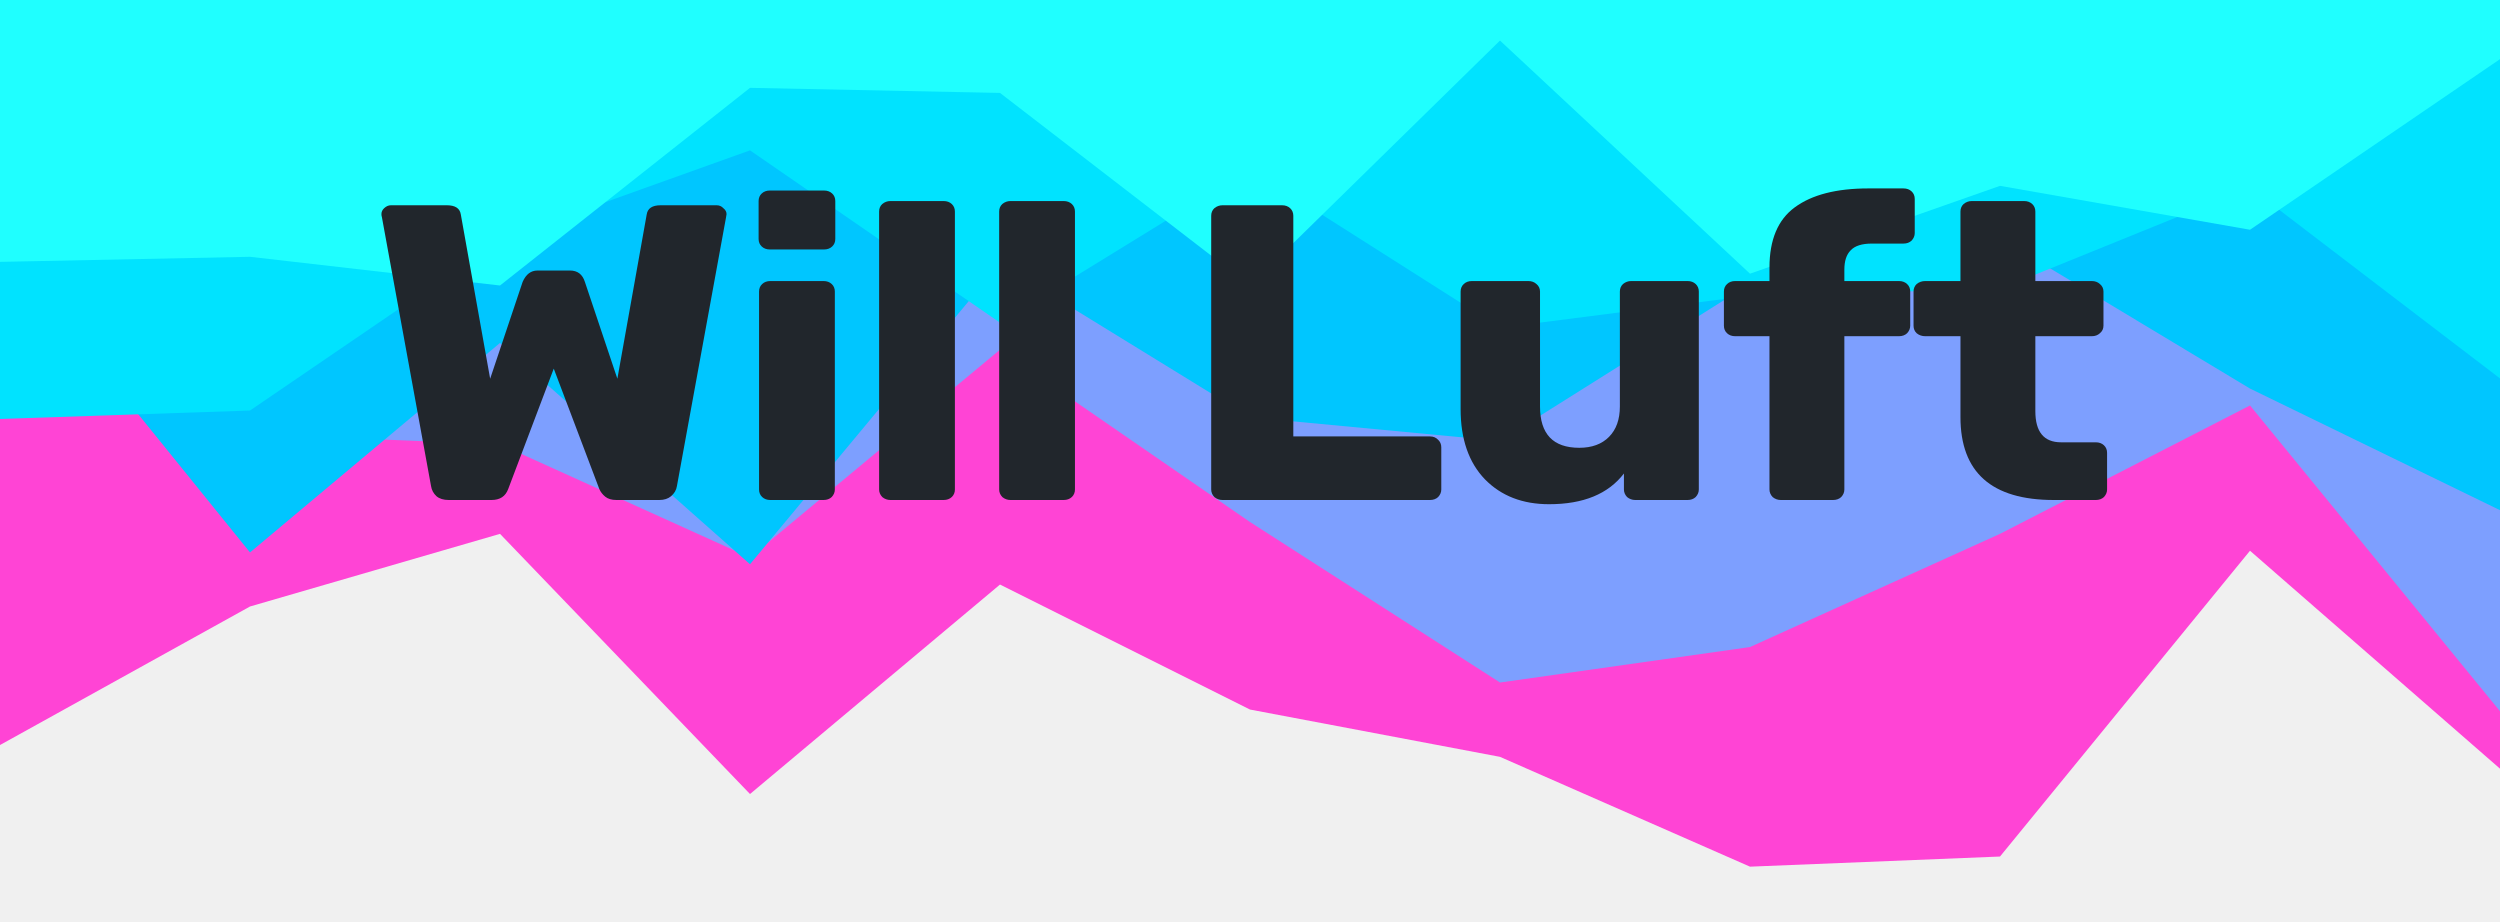
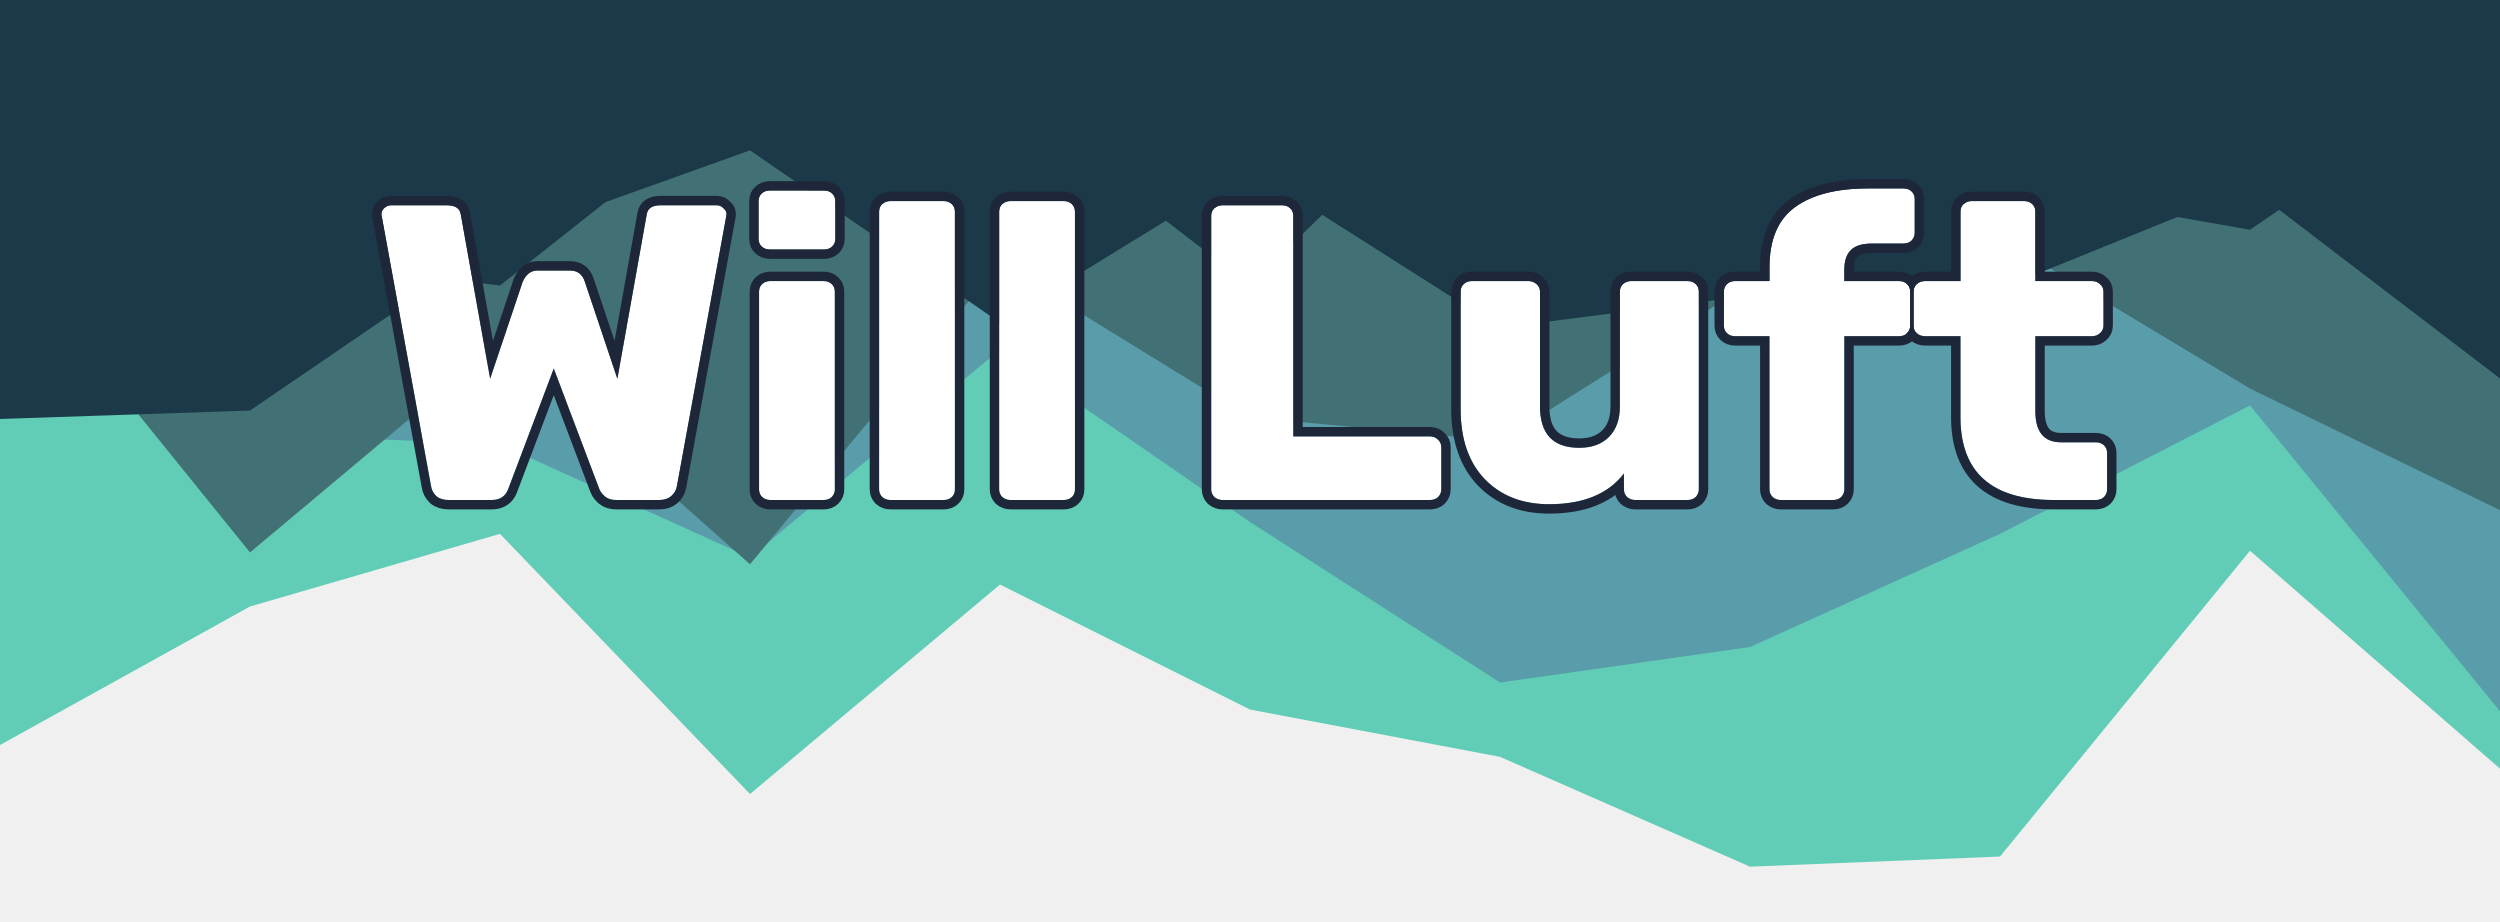
<svg xmlns="http://www.w3.org/2000/svg" width="266" height="98" viewBox="0 0 266 98" fill="none">
-   <path d="M0 79.271L26.6 64.531L53.2 56.802L79.8 84.484L106.4 62.195L133 75.496L159.6 80.529L186.2 92.213L212.8 91.135L239.4 58.599L266 81.788V0H239.4H212.8H186.2H159.6H133H106.4H79.8H53.2H26.6H0V79.271Z" fill="#FF44D5" />
-   <path d="M0 41.163L26.6 46.197L53.2 47.275L79.8 59.319L106.4 37.209L133 55.544L159.6 72.62L186.2 68.845L212.8 56.802L239.4 43.141L266 75.676V0H239.4H212.8H186.2H159.6H133H106.4H79.8H53.2H26.6H0V41.163Z" fill="#7D9FFF" />
-   <path d="M0 25.884L26.6 58.779L53.2 36.49L79.8 60.038L106.4 28.041L133 44.399L159.6 46.916L186.2 30.198L212.8 25.345L239.4 41.343L266 54.285V0H239.4H212.8H186.2H159.6H133H106.4H79.8H53.2H26.6H0V25.884Z" fill="#00C6FF" />
-   <path d="M0 44.579L26.6 43.68L53.2 25.525L79.8 15.998L106.4 34.333L133 17.975L159.6 34.872L186.2 31.457L212.8 30.738L239.4 19.953L266 40.265V0H239.4H212.8H186.2H159.6H133H106.4H79.8H53.2H26.6H0V44.579Z" fill="#00E3FF" />
-   <path d="M0 27.862L26.6 27.323L53.2 30.378L79.8 9.347L106.4 9.886L133 30.378L159.6 4.314L186.2 29.12L212.8 19.773L239.4 24.446L266 6.291V0H239.4H212.8H186.2H159.6H133H106.4H79.8H53.2H26.6H0V27.862Z" fill="#1FFFFF" />
-   <path d="M47.736 53.2C47.192 53.2 46.76 53.066 46.44 52.797C46.12 52.498 45.928 52.14 45.864 51.722L40.632 23.094C40.6 23.005 40.584 22.9 40.584 22.781C40.584 22.542 40.68 22.333 40.872 22.154C41.096 21.945 41.336 21.84 41.592 21.84H47.544C48.44 21.84 48.936 22.169 49.032 22.826L52.152 40.298L55.608 29.994C55.96 29.187 56.488 28.784 57.192 28.784H60.648C61.448 28.784 61.976 29.187 62.232 29.994L65.688 40.298L68.808 22.826C68.904 22.169 69.4 21.84 70.296 21.84H76.248C76.536 21.84 76.776 21.945 76.968 22.154C77.192 22.333 77.304 22.542 77.304 22.781L77.256 23.094L72.024 51.722C71.96 52.14 71.752 52.498 71.4 52.797C71.08 53.066 70.664 53.2 70.152 53.2H65.592C65.08 53.2 64.68 53.081 64.392 52.842C64.104 52.603 63.896 52.334 63.768 52.035L58.92 39.222L54.072 52.035C53.784 52.812 53.192 53.2 52.296 53.2H47.736Z" fill="#21262C" />
-   <path d="M81.915 26.544C81.563 26.544 81.275 26.439 81.051 26.23C80.827 26.021 80.715 25.753 80.715 25.424V21.392C80.715 21.063 80.827 20.795 81.051 20.586C81.275 20.377 81.563 20.272 81.915 20.272H87.675C88.027 20.272 88.315 20.377 88.539 20.586C88.763 20.795 88.875 21.063 88.875 21.392V25.424C88.875 25.753 88.763 26.021 88.539 26.23C88.315 26.439 88.027 26.544 87.675 26.544H81.915ZM81.963 53.2C81.611 53.2 81.323 53.095 81.099 52.886C80.875 52.677 80.763 52.408 80.763 52.08V31.024C80.763 30.695 80.875 30.427 81.099 30.218C81.323 30.009 81.611 29.904 81.963 29.904H87.627C87.979 29.904 88.267 30.009 88.491 30.218C88.715 30.427 88.827 30.695 88.827 31.024V52.08C88.827 52.379 88.715 52.647 88.491 52.886C88.267 53.095 87.979 53.2 87.627 53.2H81.963Z" fill="#21262C" />
-   <path d="M94.737 53.2C94.417 53.2 94.129 53.095 93.873 52.886C93.649 52.647 93.537 52.379 93.537 52.08V22.512C93.537 22.183 93.649 21.915 93.873 21.706C94.129 21.497 94.417 21.392 94.737 21.392H100.401C100.753 21.392 101.041 21.497 101.265 21.706C101.489 21.915 101.601 22.183 101.601 22.512V52.08C101.601 52.408 101.489 52.677 101.265 52.886C101.041 53.095 100.753 53.2 100.401 53.2H94.737Z" fill="#21262C" />
-   <path d="M107.511 53.2C107.191 53.2 106.903 53.095 106.647 52.886C106.423 52.647 106.311 52.379 106.311 52.08V22.512C106.311 22.183 106.423 21.915 106.647 21.706C106.903 21.497 107.191 21.392 107.511 21.392H113.175C113.527 21.392 113.815 21.497 114.039 21.706C114.263 21.915 114.375 22.183 114.375 22.512V52.08C114.375 52.408 114.263 52.677 114.039 52.886C113.815 53.095 113.527 53.2 113.175 53.2H107.511Z" fill="#21262C" />
-   <path d="M130.072 53.2C129.752 53.2 129.464 53.095 129.208 52.886C128.984 52.647 128.872 52.379 128.872 52.08V22.96C128.872 22.631 128.984 22.363 129.208 22.154C129.464 21.945 129.752 21.84 130.072 21.84H136.409C136.76 21.84 137.049 21.945 137.272 22.154C137.496 22.363 137.608 22.631 137.608 22.96V46.435H152.152C152.505 46.435 152.792 46.555 153.016 46.794C153.24 47.003 153.353 47.271 153.353 47.6V52.08C153.353 52.379 153.24 52.647 153.016 52.886C152.792 53.095 152.505 53.2 152.152 53.2H130.072Z" fill="#21262C" />
-   <path d="M164.818 53.648C162.002 53.648 159.73 52.767 158.002 51.005C156.274 49.213 155.41 46.719 155.41 43.523V31.024C155.41 30.695 155.522 30.427 155.746 30.218C155.97 30.009 156.258 29.904 156.61 29.904H162.61C162.962 29.904 163.25 30.009 163.474 30.218C163.73 30.427 163.858 30.695 163.858 31.024V43.254C163.858 46.181 165.25 47.645 168.034 47.645C169.378 47.645 170.434 47.257 171.202 46.48C171.97 45.703 172.354 44.628 172.354 43.254V31.024C172.354 30.695 172.466 30.427 172.69 30.218C172.946 30.009 173.234 29.904 173.554 29.904H179.554C179.906 29.904 180.194 30.009 180.418 30.218C180.642 30.427 180.754 30.695 180.754 31.024V52.08C180.754 52.379 180.642 52.647 180.418 52.886C180.194 53.095 179.906 53.2 179.554 53.2H173.986C173.666 53.2 173.378 53.095 173.122 52.886C172.898 52.647 172.786 52.379 172.786 52.08V50.378C171.122 52.558 168.466 53.648 164.818 53.648Z" fill="#21262C" />
-   <path d="M189.472 53.2C189.152 53.2 188.864 53.095 188.608 52.886C188.384 52.647 188.272 52.379 188.272 52.08V35.773H184.624C184.272 35.773 183.984 35.668 183.76 35.459C183.536 35.25 183.424 34.981 183.424 34.653V31.024C183.424 30.695 183.536 30.427 183.76 30.218C183.984 30.009 184.272 29.904 184.624 29.904H188.272V28.47C188.272 25.514 189.168 23.378 190.96 22.064C192.784 20.72 195.392 20.048 198.784 20.048H202.528C202.88 20.048 203.168 20.152 203.392 20.362C203.616 20.571 203.728 20.839 203.728 21.168V24.797C203.728 25.095 203.616 25.364 203.392 25.603C203.168 25.812 202.88 25.917 202.528 25.917H199.168C198.112 25.917 197.36 26.156 196.912 26.634C196.464 27.082 196.24 27.768 196.24 28.694V29.904H202.048C202.4 29.904 202.688 30.009 202.912 30.218C203.136 30.427 203.248 30.695 203.248 31.024V34.653C203.248 34.951 203.136 35.22 202.912 35.459C202.688 35.668 202.4 35.773 202.048 35.773H196.24V52.08C196.24 52.379 196.128 52.647 195.904 52.886C195.68 53.095 195.392 53.2 195.04 53.2H189.472Z" fill="#21262C" />
-   <path d="M218.529 53.2C211.905 53.2 208.593 50.258 208.593 44.374V35.773H204.849C204.497 35.773 204.193 35.668 203.937 35.459C203.713 35.25 203.601 34.981 203.601 34.653V31.024C203.601 30.695 203.713 30.427 203.937 30.218C204.193 30.009 204.497 29.904 204.849 29.904H208.593V22.512C208.593 22.183 208.705 21.915 208.929 21.706C209.185 21.497 209.473 21.392 209.793 21.392H215.361C215.713 21.392 216.001 21.497 216.225 21.706C216.449 21.915 216.561 22.183 216.561 22.512V29.904H222.561C222.913 29.904 223.201 30.009 223.425 30.218C223.681 30.427 223.809 30.695 223.809 31.024V34.653C223.809 34.981 223.681 35.25 223.425 35.459C223.201 35.668 222.913 35.773 222.561 35.773H216.561V43.747C216.561 45.957 217.473 47.062 219.297 47.062H222.993C223.345 47.062 223.633 47.167 223.857 47.376C224.081 47.585 224.193 47.854 224.193 48.182V52.08C224.193 52.379 224.081 52.647 223.857 52.886C223.633 53.095 223.345 53.2 222.993 53.2H218.529Z" fill="#21262C" />
+   <path d="M0 79.271L26.6 64.531L53.2 56.802L79.8 84.484L106.4 62.195L133 75.496L159.6 80.529L186.2 92.213L212.8 91.135L239.4 58.599L266 81.788V0H239.4H212.8H186.2H159.6H133H106.4H79.8H53.2H26.6H0V79.271Z" fill="#61CDB6" />
+   <path d="M0 41.163L26.6 46.197L53.2 47.275L79.8 59.319L106.4 37.209L133 55.544L159.6 72.62L186.2 68.845L212.8 56.802L239.4 43.141L266 75.676V0H239.4H212.8H186.2H159.6H133H106.4H79.8H53.2H26.6H0V41.163Z" fill="#599DAB" />
+   <path d="M0 25.884L26.6 58.779L53.2 36.49L79.8 60.038L106.4 28.041L133 44.399L159.6 46.916L186.2 30.198L212.8 25.345L239.4 41.343L266 54.285V0H239.4H212.8H186.2H159.6H133H106.4H79.8H53.2H26.6H0V25.884Z" fill="#427175" />
+   <path d="M0 44.579L26.6 43.68L53.2 25.525L79.8 15.998L106.4 34.333L133 17.975L159.6 34.872L186.2 31.457L212.8 30.738L239.4 19.953L266 40.265V0H239.4H212.8H186.2H159.6H133H106.4H79.8H53.2H26.6H0V44.579Z" fill="#1B3948" />
+   <path d="M0 27.862L26.6 27.323L53.2 30.378L79.8 9.347L106.4 9.886L133 30.378L159.6 4.314L186.2 29.12L212.8 19.773L239.4 24.446L266 6.291V0H239.4H212.8H186.2H159.6H133H106.4H79.8H53.2H26.6H0V27.862Z" fill="#1B3948" />
+   <mask id="path-6-outside-1_16:200" maskUnits="userSpaceOnUse" x="39.584" y="19.048" width="186" height="36" fill="black">
+     <rect fill="white" x="39.584" y="19.048" width="186" height="36" />
+     <path d="M47.736 53.2C47.192 53.2 46.76 53.066 46.44 52.797C46.12 52.498 45.928 52.14 45.864 51.722L40.632 23.094C40.6 23.005 40.584 22.9 40.584 22.781C40.584 22.542 40.68 22.333 40.872 22.154C41.096 21.945 41.336 21.84 41.592 21.84H47.544C48.44 21.84 48.936 22.169 49.032 22.826L52.152 40.298L55.608 29.994C55.96 29.187 56.488 28.784 57.192 28.784H60.648C61.448 28.784 61.976 29.187 62.232 29.994L65.688 40.298L68.808 22.826C68.904 22.169 69.4 21.84 70.296 21.84H76.248C76.536 21.84 76.776 21.945 76.968 22.154C77.192 22.333 77.304 22.542 77.304 22.781L77.256 23.094L72.024 51.722C71.96 52.14 71.752 52.498 71.4 52.797C71.08 53.066 70.664 53.2 70.152 53.2H65.592C65.08 53.2 64.68 53.081 64.392 52.842C64.104 52.603 63.896 52.334 63.768 52.035L58.92 39.222L54.072 52.035C53.784 52.812 53.192 53.2 52.296 53.2H47.736Z" />
+     <path d="M81.915 26.544C81.563 26.544 81.275 26.439 81.051 26.23C80.827 26.021 80.715 25.753 80.715 25.424V21.392C80.715 21.063 80.827 20.795 81.051 20.586C81.275 20.377 81.563 20.272 81.915 20.272H87.675C88.027 20.272 88.315 20.377 88.539 20.586C88.763 20.795 88.875 21.063 88.875 21.392V25.424C88.875 25.753 88.763 26.021 88.539 26.23C88.315 26.439 88.027 26.544 87.675 26.544H81.915ZM81.963 53.2C81.611 53.2 81.323 53.095 81.099 52.886C80.875 52.677 80.763 52.408 80.763 52.08V31.024C80.763 30.695 80.875 30.427 81.099 30.218C81.323 30.009 81.611 29.904 81.963 29.904H87.627C87.979 29.904 88.267 30.009 88.491 30.218C88.715 30.427 88.827 30.695 88.827 31.024V52.08C88.827 52.379 88.715 52.647 88.491 52.886C88.267 53.095 87.979 53.2 87.627 53.2H81.963Z" />
+     <path d="M94.737 53.2C94.417 53.2 94.129 53.095 93.873 52.886C93.649 52.647 93.537 52.379 93.537 52.08V22.512C93.537 22.183 93.649 21.915 93.873 21.706C94.129 21.497 94.417 21.392 94.737 21.392H100.401C100.753 21.392 101.041 21.497 101.265 21.706C101.489 21.915 101.601 22.183 101.601 22.512V52.08C101.601 52.408 101.489 52.677 101.265 52.886C101.041 53.095 100.753 53.2 100.401 53.2H94.737Z" />
+     <path d="M107.511 53.2C107.191 53.2 106.903 53.095 106.647 52.886C106.423 52.647 106.311 52.379 106.311 52.08V22.512C106.311 22.183 106.423 21.915 106.647 21.706C106.903 21.497 107.191 21.392 107.511 21.392H113.175C113.527 21.392 113.815 21.497 114.039 21.706C114.263 21.915 114.375 22.183 114.375 22.512V52.08C114.375 52.408 114.263 52.677 114.039 52.886C113.815 53.095 113.527 53.2 113.175 53.2H107.511Z" />
+     <path d="M130.072 53.2C129.752 53.2 129.464 53.095 129.208 52.886C128.984 52.647 128.872 52.379 128.872 52.08V22.96C128.872 22.631 128.984 22.363 129.208 22.154C129.464 21.945 129.752 21.84 130.072 21.84H136.409C136.761 21.84 137.048 21.945 137.272 22.154C137.496 22.363 137.608 22.631 137.608 22.96V46.435H152.152C152.504 46.435 152.792 46.555 153.016 46.794C153.24 47.003 153.353 47.271 153.353 47.6V52.08C153.353 52.379 153.24 52.647 153.016 52.886C152.792 53.095 152.504 53.2 152.152 53.2H130.072Z" />
+     <path d="M164.818 53.648C162.002 53.648 159.73 52.767 158.002 51.005C156.274 49.213 155.41 46.719 155.41 43.523V31.024C155.41 30.695 155.522 30.427 155.746 30.218C155.97 30.009 156.258 29.904 156.61 29.904H162.61C162.962 29.904 163.25 30.009 163.474 30.218C163.73 30.427 163.858 30.695 163.858 31.024V43.254C163.858 46.181 165.25 47.645 168.034 47.645C169.378 47.645 170.434 47.257 171.202 46.48C171.97 45.703 172.354 44.628 172.354 43.254V31.024C172.354 30.695 172.466 30.427 172.69 30.218C172.946 30.009 173.234 29.904 173.554 29.904H179.554C179.906 29.904 180.194 30.009 180.418 30.218C180.642 30.427 180.754 30.695 180.754 31.024V52.08C180.754 52.379 180.642 52.647 180.418 52.886C180.194 53.095 179.906 53.2 179.554 53.2H173.986C173.666 53.2 173.378 53.095 173.122 52.886C172.898 52.647 172.786 52.379 172.786 52.08V50.378C171.122 52.558 168.466 53.648 164.818 53.648Z" />
+     <path d="M189.472 53.2C189.152 53.2 188.864 53.095 188.608 52.886C188.384 52.647 188.272 52.379 188.272 52.08V35.773H184.624C184.272 35.773 183.984 35.668 183.76 35.459C183.536 35.25 183.424 34.981 183.424 34.653V31.024C183.424 30.695 183.536 30.427 183.76 30.218C183.984 30.009 184.272 29.904 184.624 29.904H188.272V28.47C188.272 25.514 189.168 23.378 190.96 22.064C192.784 20.72 195.392 20.048 198.784 20.048H202.528C202.88 20.048 203.168 20.152 203.392 20.362C203.616 20.571 203.728 20.839 203.728 21.168V24.797C203.728 25.095 203.616 25.364 203.392 25.603C203.168 25.812 202.88 25.917 202.528 25.917H199.168C198.112 25.917 197.36 26.156 196.912 26.634C196.464 27.082 196.24 27.768 196.24 28.694V29.904H202.048C202.4 29.904 202.688 30.009 202.912 30.218C203.136 30.427 203.248 30.695 203.248 31.024V34.653C203.248 34.951 203.136 35.22 202.912 35.459C202.688 35.668 202.4 35.773 202.048 35.773H196.24V52.08C196.24 52.379 196.128 52.647 195.904 52.886C195.68 53.095 195.392 53.2 195.04 53.2H189.472Z" />
+     <path d="M218.529 53.2C211.905 53.2 208.593 50.258 208.593 44.374V35.773H204.849C204.497 35.773 204.193 35.668 203.937 35.459C203.713 35.25 203.601 34.981 203.601 34.653V31.024C203.601 30.695 203.713 30.427 203.937 30.218C204.193 30.009 204.497 29.904 204.849 29.904H208.593V22.512C208.593 22.183 208.705 21.915 208.929 21.706C209.185 21.497 209.473 21.392 209.793 21.392H215.361C215.713 21.392 216.001 21.497 216.225 21.706C216.449 21.915 216.561 22.183 216.561 22.512V29.904H222.561C222.913 29.904 223.201 30.009 223.425 30.218C223.681 30.427 223.809 30.695 223.809 31.024V34.653C223.809 34.981 223.681 35.25 223.425 35.459C223.201 35.668 222.913 35.773 222.561 35.773H216.561V43.747C216.561 45.957 217.473 47.062 219.297 47.062H222.993C223.345 47.062 223.633 47.167 223.857 47.376C224.081 47.585 224.193 47.854 224.193 48.182V52.08C224.193 52.379 224.081 52.647 223.857 52.886C223.633 53.095 223.345 53.2 222.993 53.2H218.529Z" />
+   </mask>
+   <path d="M47.736 53.2C47.192 53.2 46.76 53.066 46.44 52.797C46.12 52.498 45.928 52.14 45.864 51.722L40.632 23.094C40.6 23.005 40.584 22.9 40.584 22.781C40.584 22.542 40.68 22.333 40.872 22.154C41.096 21.945 41.336 21.84 41.592 21.84H47.544C48.44 21.84 48.936 22.169 49.032 22.826L52.152 40.298L55.608 29.994C55.96 29.187 56.488 28.784 57.192 28.784H60.648C61.448 28.784 61.976 29.187 62.232 29.994L65.688 40.298L68.808 22.826C68.904 22.169 69.4 21.84 70.296 21.84H76.248C76.536 21.84 76.776 21.945 76.968 22.154C77.192 22.333 77.304 22.542 77.304 22.781L77.256 23.094L72.024 51.722C71.96 52.14 71.752 52.498 71.4 52.797C71.08 53.066 70.664 53.2 70.152 53.2H65.592C65.08 53.2 64.68 53.081 64.392 52.842C64.104 52.603 63.896 52.334 63.768 52.035L58.92 39.222L54.072 52.035C53.784 52.812 53.192 53.2 52.296 53.2H47.736Z" fill="white" />
+   <path d="M81.915 26.544C81.563 26.544 81.275 26.439 81.051 26.23C80.827 26.021 80.715 25.753 80.715 25.424V21.392C80.715 21.063 80.827 20.795 81.051 20.586C81.275 20.377 81.563 20.272 81.915 20.272H87.675C88.027 20.272 88.315 20.377 88.539 20.586C88.763 20.795 88.875 21.063 88.875 21.392V25.424C88.875 25.753 88.763 26.021 88.539 26.23C88.315 26.439 88.027 26.544 87.675 26.544H81.915ZM81.963 53.2C81.611 53.2 81.323 53.095 81.099 52.886C80.875 52.677 80.763 52.408 80.763 52.08V31.024C80.763 30.695 80.875 30.427 81.099 30.218C81.323 30.009 81.611 29.904 81.963 29.904H87.627C87.979 29.904 88.267 30.009 88.491 30.218C88.715 30.427 88.827 30.695 88.827 31.024V52.08C88.827 52.379 88.715 52.647 88.491 52.886C88.267 53.095 87.979 53.2 87.627 53.2H81.963Z" fill="white" />
+   <path d="M94.737 53.2C94.417 53.2 94.129 53.095 93.873 52.886C93.649 52.647 93.537 52.379 93.537 52.08V22.512C93.537 22.183 93.649 21.915 93.873 21.706C94.129 21.497 94.417 21.392 94.737 21.392H100.401C100.753 21.392 101.041 21.497 101.265 21.706C101.489 21.915 101.601 22.183 101.601 22.512V52.08C101.601 52.408 101.489 52.677 101.265 52.886C101.041 53.095 100.753 53.2 100.401 53.2H94.737Z" fill="white" />
+   <path d="M107.511 53.2C107.191 53.2 106.903 53.095 106.647 52.886C106.423 52.647 106.311 52.379 106.311 52.08V22.512C106.311 22.183 106.423 21.915 106.647 21.706C106.903 21.497 107.191 21.392 107.511 21.392H113.175C113.527 21.392 113.815 21.497 114.039 21.706C114.263 21.915 114.375 22.183 114.375 22.512V52.08C114.375 52.408 114.263 52.677 114.039 52.886C113.815 53.095 113.527 53.2 113.175 53.2H107.511Z" fill="white" />
+   <path d="M130.072 53.2C129.752 53.2 129.464 53.095 129.208 52.886C128.984 52.647 128.872 52.379 128.872 52.08V22.96C128.872 22.631 128.984 22.363 129.208 22.154C129.464 21.945 129.752 21.84 130.072 21.84H136.409C136.761 21.84 137.048 21.945 137.272 22.154C137.496 22.363 137.608 22.631 137.608 22.96V46.435H152.152C152.504 46.435 152.792 46.555 153.016 46.794C153.24 47.003 153.353 47.271 153.353 47.6V52.08C153.353 52.379 153.24 52.647 153.016 52.886C152.792 53.095 152.504 53.2 152.152 53.2H130.072Z" fill="white" />
+   <path d="M164.818 53.648C162.002 53.648 159.73 52.767 158.002 51.005C156.274 49.213 155.41 46.719 155.41 43.523V31.024C155.41 30.695 155.522 30.427 155.746 30.218C155.97 30.009 156.258 29.904 156.61 29.904H162.61C162.962 29.904 163.25 30.009 163.474 30.218C163.73 30.427 163.858 30.695 163.858 31.024V43.254C163.858 46.181 165.25 47.645 168.034 47.645C169.378 47.645 170.434 47.257 171.202 46.48C171.97 45.703 172.354 44.628 172.354 43.254V31.024C172.354 30.695 172.466 30.427 172.69 30.218C172.946 30.009 173.234 29.904 173.554 29.904H179.554C179.906 29.904 180.194 30.009 180.418 30.218C180.642 30.427 180.754 30.695 180.754 31.024V52.08C180.754 52.379 180.642 52.647 180.418 52.886C180.194 53.095 179.906 53.2 179.554 53.2H173.986C173.666 53.2 173.378 53.095 173.122 52.886C172.898 52.647 172.786 52.379 172.786 52.08V50.378C171.122 52.558 168.466 53.648 164.818 53.648Z" fill="white" />
+   <path d="M189.472 53.2C189.152 53.2 188.864 53.095 188.608 52.886C188.384 52.647 188.272 52.379 188.272 52.08V35.773H184.624C184.272 35.773 183.984 35.668 183.76 35.459C183.536 35.25 183.424 34.981 183.424 34.653V31.024C183.424 30.695 183.536 30.427 183.76 30.218C183.984 30.009 184.272 29.904 184.624 29.904H188.272V28.47C188.272 25.514 189.168 23.378 190.96 22.064C192.784 20.72 195.392 20.048 198.784 20.048H202.528C202.88 20.048 203.168 20.152 203.392 20.362C203.616 20.571 203.728 20.839 203.728 21.168V24.797C203.728 25.095 203.616 25.364 203.392 25.603C203.168 25.812 202.88 25.917 202.528 25.917H199.168C198.112 25.917 197.36 26.156 196.912 26.634C196.464 27.082 196.24 27.768 196.24 28.694V29.904H202.048C202.4 29.904 202.688 30.009 202.912 30.218C203.136 30.427 203.248 30.695 203.248 31.024V34.653C203.248 34.951 203.136 35.22 202.912 35.459C202.688 35.668 202.4 35.773 202.048 35.773H196.24V52.08C196.24 52.379 196.128 52.647 195.904 52.886C195.68 53.095 195.392 53.2 195.04 53.2H189.472Z" fill="white" />
+   <path d="M218.529 53.2C211.905 53.2 208.593 50.258 208.593 44.374V35.773H204.849C204.497 35.773 204.193 35.668 203.937 35.459C203.713 35.25 203.601 34.981 203.601 34.653V31.024C203.601 30.695 203.713 30.427 203.937 30.218C204.193 30.009 204.497 29.904 204.849 29.904H208.593V22.512C208.593 22.183 208.705 21.915 208.929 21.706C209.185 21.497 209.473 21.392 209.793 21.392H215.361C215.713 21.392 216.001 21.497 216.225 21.706C216.449 21.915 216.561 22.183 216.561 22.512V29.904H222.561C222.913 29.904 223.201 30.009 223.425 30.218C223.681 30.427 223.809 30.695 223.809 31.024V34.653C223.809 34.981 223.681 35.25 223.425 35.459C223.201 35.668 222.913 35.773 222.561 35.773H216.561V43.747C216.561 45.957 217.473 47.062 219.297 47.062H222.993C223.345 47.062 223.633 47.167 223.857 47.376C224.081 47.585 224.193 47.854 224.193 48.182V52.08C224.193 52.379 224.081 52.647 223.857 52.886C223.633 53.095 223.345 53.2 222.993 53.2H218.529Z" fill="white" />
+   <path d="M47.736 53.2C47.192 53.2 46.76 53.066 46.44 52.797C46.12 52.498 45.928 52.14 45.864 51.722L40.632 23.094C40.6 23.005 40.584 22.9 40.584 22.781C40.584 22.542 40.68 22.333 40.872 22.154C41.096 21.945 41.336 21.84 41.592 21.84H47.544C48.44 21.84 48.936 22.169 49.032 22.826L52.152 40.298L55.608 29.994C55.96 29.187 56.488 28.784 57.192 28.784H60.648C61.448 28.784 61.976 29.187 62.232 29.994L65.688 40.298L68.808 22.826C68.904 22.169 69.4 21.84 70.296 21.84H76.248C76.536 21.84 76.776 21.945 76.968 22.154C77.192 22.333 77.304 22.542 77.304 22.781L77.256 23.094L72.024 51.722C71.96 52.14 71.752 52.498 71.4 52.797C71.08 53.066 70.664 53.2 70.152 53.2H65.592C65.08 53.2 64.68 53.081 64.392 52.842C64.104 52.603 63.896 52.334 63.768 52.035L58.92 39.222L54.072 52.035C53.784 52.812 53.192 53.2 52.296 53.2H47.736Z" stroke="#1E2739" stroke-width="2" mask="url(#path-6-outside-1_16:200)" />
+   <path d="M81.915 26.544C81.563 26.544 81.275 26.439 81.051 26.23C80.827 26.021 80.715 25.753 80.715 25.424V21.392C80.715 21.063 80.827 20.795 81.051 20.586C81.275 20.377 81.563 20.272 81.915 20.272H87.675C88.027 20.272 88.315 20.377 88.539 20.586C88.763 20.795 88.875 21.063 88.875 21.392V25.424C88.875 25.753 88.763 26.021 88.539 26.23C88.315 26.439 88.027 26.544 87.675 26.544H81.915ZM81.963 53.2C81.611 53.2 81.323 53.095 81.099 52.886C80.875 52.677 80.763 52.408 80.763 52.08V31.024C80.763 30.695 80.875 30.427 81.099 30.218C81.323 30.009 81.611 29.904 81.963 29.904H87.627C87.979 29.904 88.267 30.009 88.491 30.218C88.715 30.427 88.827 30.695 88.827 31.024V52.08C88.827 52.379 88.715 52.647 88.491 52.886C88.267 53.095 87.979 53.2 87.627 53.2H81.963Z" stroke="#1E2739" stroke-width="2" mask="url(#path-6-outside-1_16:200)" />
+   <path d="M94.737 53.2C94.417 53.2 94.129 53.095 93.873 52.886C93.649 52.647 93.537 52.379 93.537 52.08V22.512C93.537 22.183 93.649 21.915 93.873 21.706C94.129 21.497 94.417 21.392 94.737 21.392H100.401C100.753 21.392 101.041 21.497 101.265 21.706C101.489 21.915 101.601 22.183 101.601 22.512V52.08C101.601 52.408 101.489 52.677 101.265 52.886C101.041 53.095 100.753 53.2 100.401 53.2H94.737Z" stroke="#1E2739" stroke-width="2" mask="url(#path-6-outside-1_16:200)" />
+   <path d="M107.511 53.2C107.191 53.2 106.903 53.095 106.647 52.886C106.423 52.647 106.311 52.379 106.311 52.08V22.512C106.311 22.183 106.423 21.915 106.647 21.706C106.903 21.497 107.191 21.392 107.511 21.392H113.175C113.527 21.392 113.815 21.497 114.039 21.706C114.263 21.915 114.375 22.183 114.375 22.512V52.08C114.375 52.408 114.263 52.677 114.039 52.886C113.815 53.095 113.527 53.2 113.175 53.2H107.511Z" stroke="#1E2739" stroke-width="2" mask="url(#path-6-outside-1_16:200)" />
+   <path d="M130.072 53.2C129.752 53.2 129.464 53.095 129.208 52.886C128.984 52.647 128.872 52.379 128.872 52.08V22.96C128.872 22.631 128.984 22.363 129.208 22.154C129.464 21.945 129.752 21.84 130.072 21.84H136.409C136.761 21.84 137.048 21.945 137.272 22.154C137.496 22.363 137.608 22.631 137.608 22.96V46.435H152.152C152.504 46.435 152.792 46.555 153.016 46.794C153.24 47.003 153.353 47.271 153.353 47.6V52.08C153.353 52.379 153.24 52.647 153.016 52.886C152.792 53.095 152.504 53.2 152.152 53.2H130.072Z" stroke="#1E2739" stroke-width="2" mask="url(#path-6-outside-1_16:200)" />
+   <path d="M164.818 53.648C162.002 53.648 159.73 52.767 158.002 51.005C156.274 49.213 155.41 46.719 155.41 43.523V31.024C155.41 30.695 155.522 30.427 155.746 30.218C155.97 30.009 156.258 29.904 156.61 29.904H162.61C162.962 29.904 163.25 30.009 163.474 30.218C163.73 30.427 163.858 30.695 163.858 31.024V43.254C163.858 46.181 165.25 47.645 168.034 47.645C169.378 47.645 170.434 47.257 171.202 46.48C171.97 45.703 172.354 44.628 172.354 43.254V31.024C172.354 30.695 172.466 30.427 172.69 30.218C172.946 30.009 173.234 29.904 173.554 29.904H179.554C179.906 29.904 180.194 30.009 180.418 30.218C180.642 30.427 180.754 30.695 180.754 31.024V52.08C180.754 52.379 180.642 52.647 180.418 52.886C180.194 53.095 179.906 53.2 179.554 53.2H173.986C173.666 53.2 173.378 53.095 173.122 52.886C172.898 52.647 172.786 52.379 172.786 52.08V50.378C171.122 52.558 168.466 53.648 164.818 53.648Z" stroke="#1E2739" stroke-width="2" mask="url(#path-6-outside-1_16:200)" />
+   <path d="M189.472 53.2C189.152 53.2 188.864 53.095 188.608 52.886C188.384 52.647 188.272 52.379 188.272 52.08V35.773H184.624C184.272 35.773 183.984 35.668 183.76 35.459C183.536 35.25 183.424 34.981 183.424 34.653V31.024C183.424 30.695 183.536 30.427 183.76 30.218C183.984 30.009 184.272 29.904 184.624 29.904H188.272V28.47C188.272 25.514 189.168 23.378 190.96 22.064C192.784 20.72 195.392 20.048 198.784 20.048H202.528C202.88 20.048 203.168 20.152 203.392 20.362C203.616 20.571 203.728 20.839 203.728 21.168V24.797C203.728 25.095 203.616 25.364 203.392 25.603C203.168 25.812 202.88 25.917 202.528 25.917H199.168C198.112 25.917 197.36 26.156 196.912 26.634C196.464 27.082 196.24 27.768 196.24 28.694V29.904H202.048C202.4 29.904 202.688 30.009 202.912 30.218C203.136 30.427 203.248 30.695 203.248 31.024V34.653C203.248 34.951 203.136 35.22 202.912 35.459C202.688 35.668 202.4 35.773 202.048 35.773H196.24V52.08C196.24 52.379 196.128 52.647 195.904 52.886C195.68 53.095 195.392 53.2 195.04 53.2H189.472Z" stroke="#1E2739" stroke-width="2" mask="url(#path-6-outside-1_16:200)" />
+   <path d="M218.529 53.2C211.905 53.2 208.593 50.258 208.593 44.374V35.773H204.849C204.497 35.773 204.193 35.668 203.937 35.459C203.713 35.25 203.601 34.981 203.601 34.653V31.024C203.601 30.695 203.713 30.427 203.937 30.218C204.193 30.009 204.497 29.904 204.849 29.904H208.593V22.512C208.593 22.183 208.705 21.915 208.929 21.706C209.185 21.497 209.473 21.392 209.793 21.392H215.361C215.713 21.392 216.001 21.497 216.225 21.706C216.449 21.915 216.561 22.183 216.561 22.512V29.904H222.561C222.913 29.904 223.201 30.009 223.425 30.218C223.681 30.427 223.809 30.695 223.809 31.024V34.653C223.809 34.981 223.681 35.25 223.425 35.459C223.201 35.668 222.913 35.773 222.561 35.773H216.561V43.747C216.561 45.957 217.473 47.062 219.297 47.062H222.993C223.345 47.062 223.633 47.167 223.857 47.376C224.081 47.585 224.193 47.854 224.193 48.182V52.08C224.193 52.379 224.081 52.647 223.857 52.886C223.633 53.095 223.345 53.2 222.993 53.2H218.529Z" stroke="#1E2739" stroke-width="2" mask="url(#path-6-outside-1_16:200)" />
</svg>
